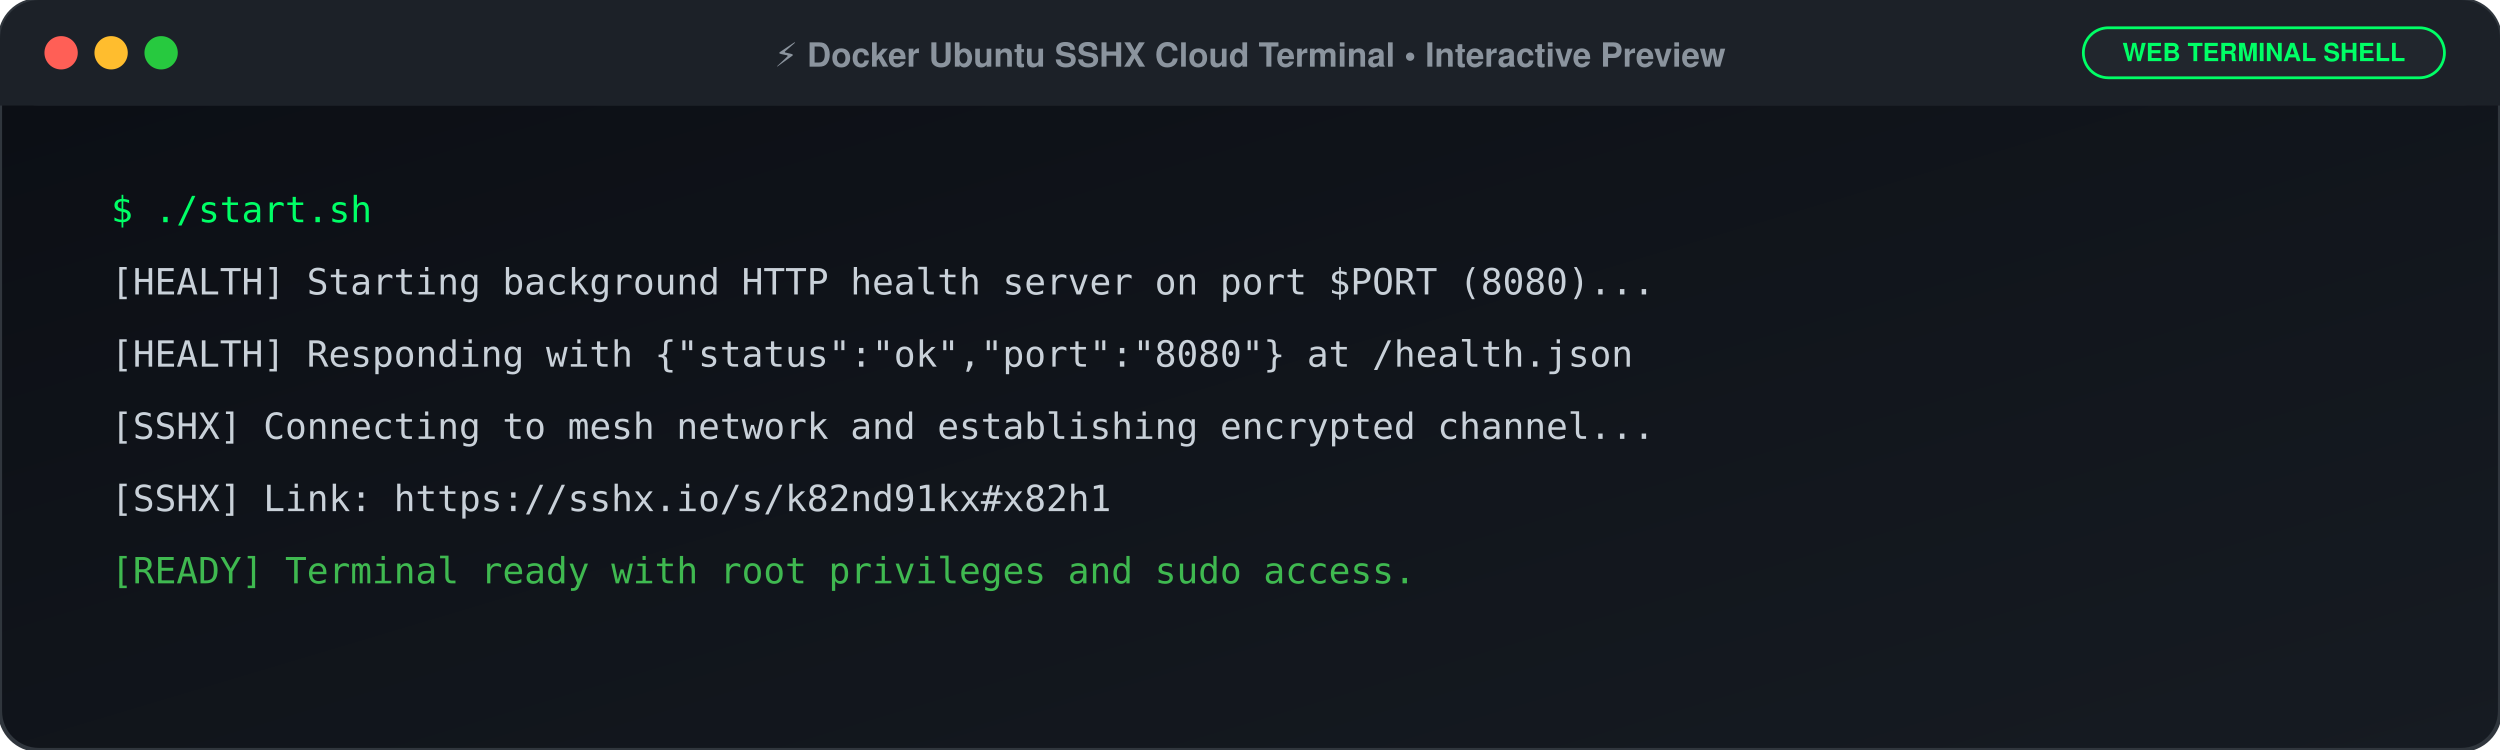
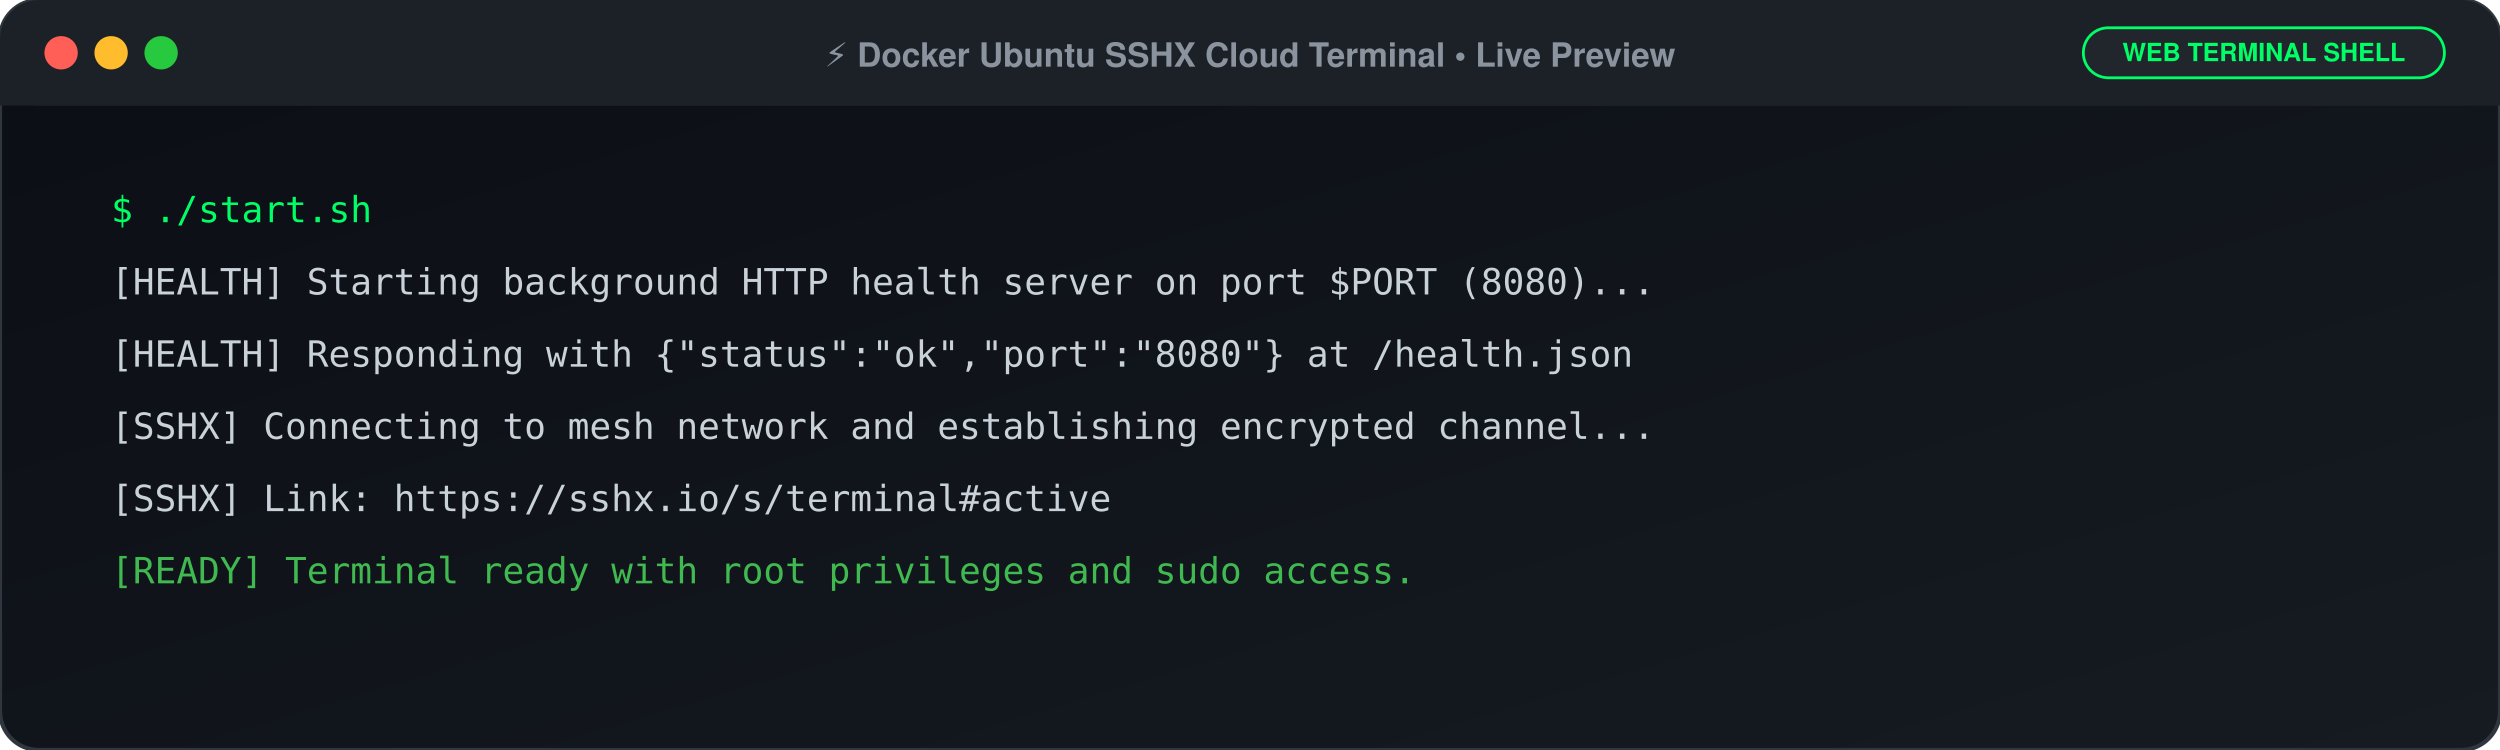
<svg xmlns="http://www.w3.org/2000/svg" viewBox="0 0 900 270" width="100%" height="270">
  <defs>
    <linearGradient id="termBg" x1="0%" y1="0%" x2="100%" y2="100%">
      <stop offset="0%" stop-color="#0B0E14" />
      <stop offset="100%" stop-color="#161B22" />
    </linearGradient>
  </defs>
  <rect width="900" height="270" rx="14" fill="url(#termBg)" stroke="#30363D" stroke-width="1.5" />
  <rect width="900" height="38" rx="14" fill="#1C2128" />
  <rect y="24" width="900" height="14" fill="#1C2128" />
  <circle cx="22" cy="19" r="6" fill="#FF5F56" />
  <circle cx="40" cy="19" r="6" fill="#FFBD2E" />
  <circle cx="58" cy="19" r="6" fill="#27C93F" />
-   <text x="450" y="24" fill="#8B949E" font-family="'Segoe UI', Helvetica, Arial, sans-serif" font-size="12" font-weight="600" text-anchor="middle">⚡ Docker Ubuntu SSHX Cloud Terminal • Interactive Preview</text>
+   <text x="450" y="24" fill="#8B949E" font-family="'Segoe UI', Helvetica, Arial, sans-serif" font-size="12" font-weight="600" text-anchor="middle">⚡ Docker Ubuntu SSHX Cloud Terminal • Live Preview</text>
  <rect x="750" y="10" width="130" height="18" rx="9" fill="#21262D" stroke="#00FF66" stroke-width="1" />
  <text x="815" y="22" fill="#00FF66" font-family="'Segoe UI', Helvetica, Arial, sans-serif" font-size="9" font-weight="bold" text-anchor="middle">WEB TERMINAL SHELL</text>
  <g transform="translate(15, 10)">
    <text x="25" y="70" fill="#00FF66" font-family="'Fira Code', monospace" font-size="13">$ ./start.sh</text>
    <text x="25" y="96" fill="#C9D1D9" font-family="'Fira Code', monospace" font-size="13">[HEALTH] Starting background HTTP health server on port $PORT (8080)...</text>
    <text x="25" y="122" fill="#C9D1D9" font-family="'Fira Code', monospace" font-size="13">[HEALTH] Responding with {"status":"ok","port":"8080"} at /health.json</text>
    <text x="25" y="148" fill="#C9D1D9" font-family="'Fira Code', monospace" font-size="13">[SSHX] Connecting to mesh network and establishing encrypted channel...</text>
-     <text x="25" y="174" fill="#C9D1D9" font-family="'Fira Code', monospace" font-size="13">[SSHX] Link: https://sshx.io/s/k82nd91kx#x82h1</text>
+     <text x="25" y="174" fill="#C9D1D9" font-family="'Fira Code', monospace" font-size="13">[SSHX] Link: https://sshx.io/s/terminal#active</text>
    <text x="25" y="200" fill="#3FB950" font-family="'Fira Code', monospace" font-size="13">[READY] Terminal ready with root privileges and sudo access.</text>
  </g>
</svg>
